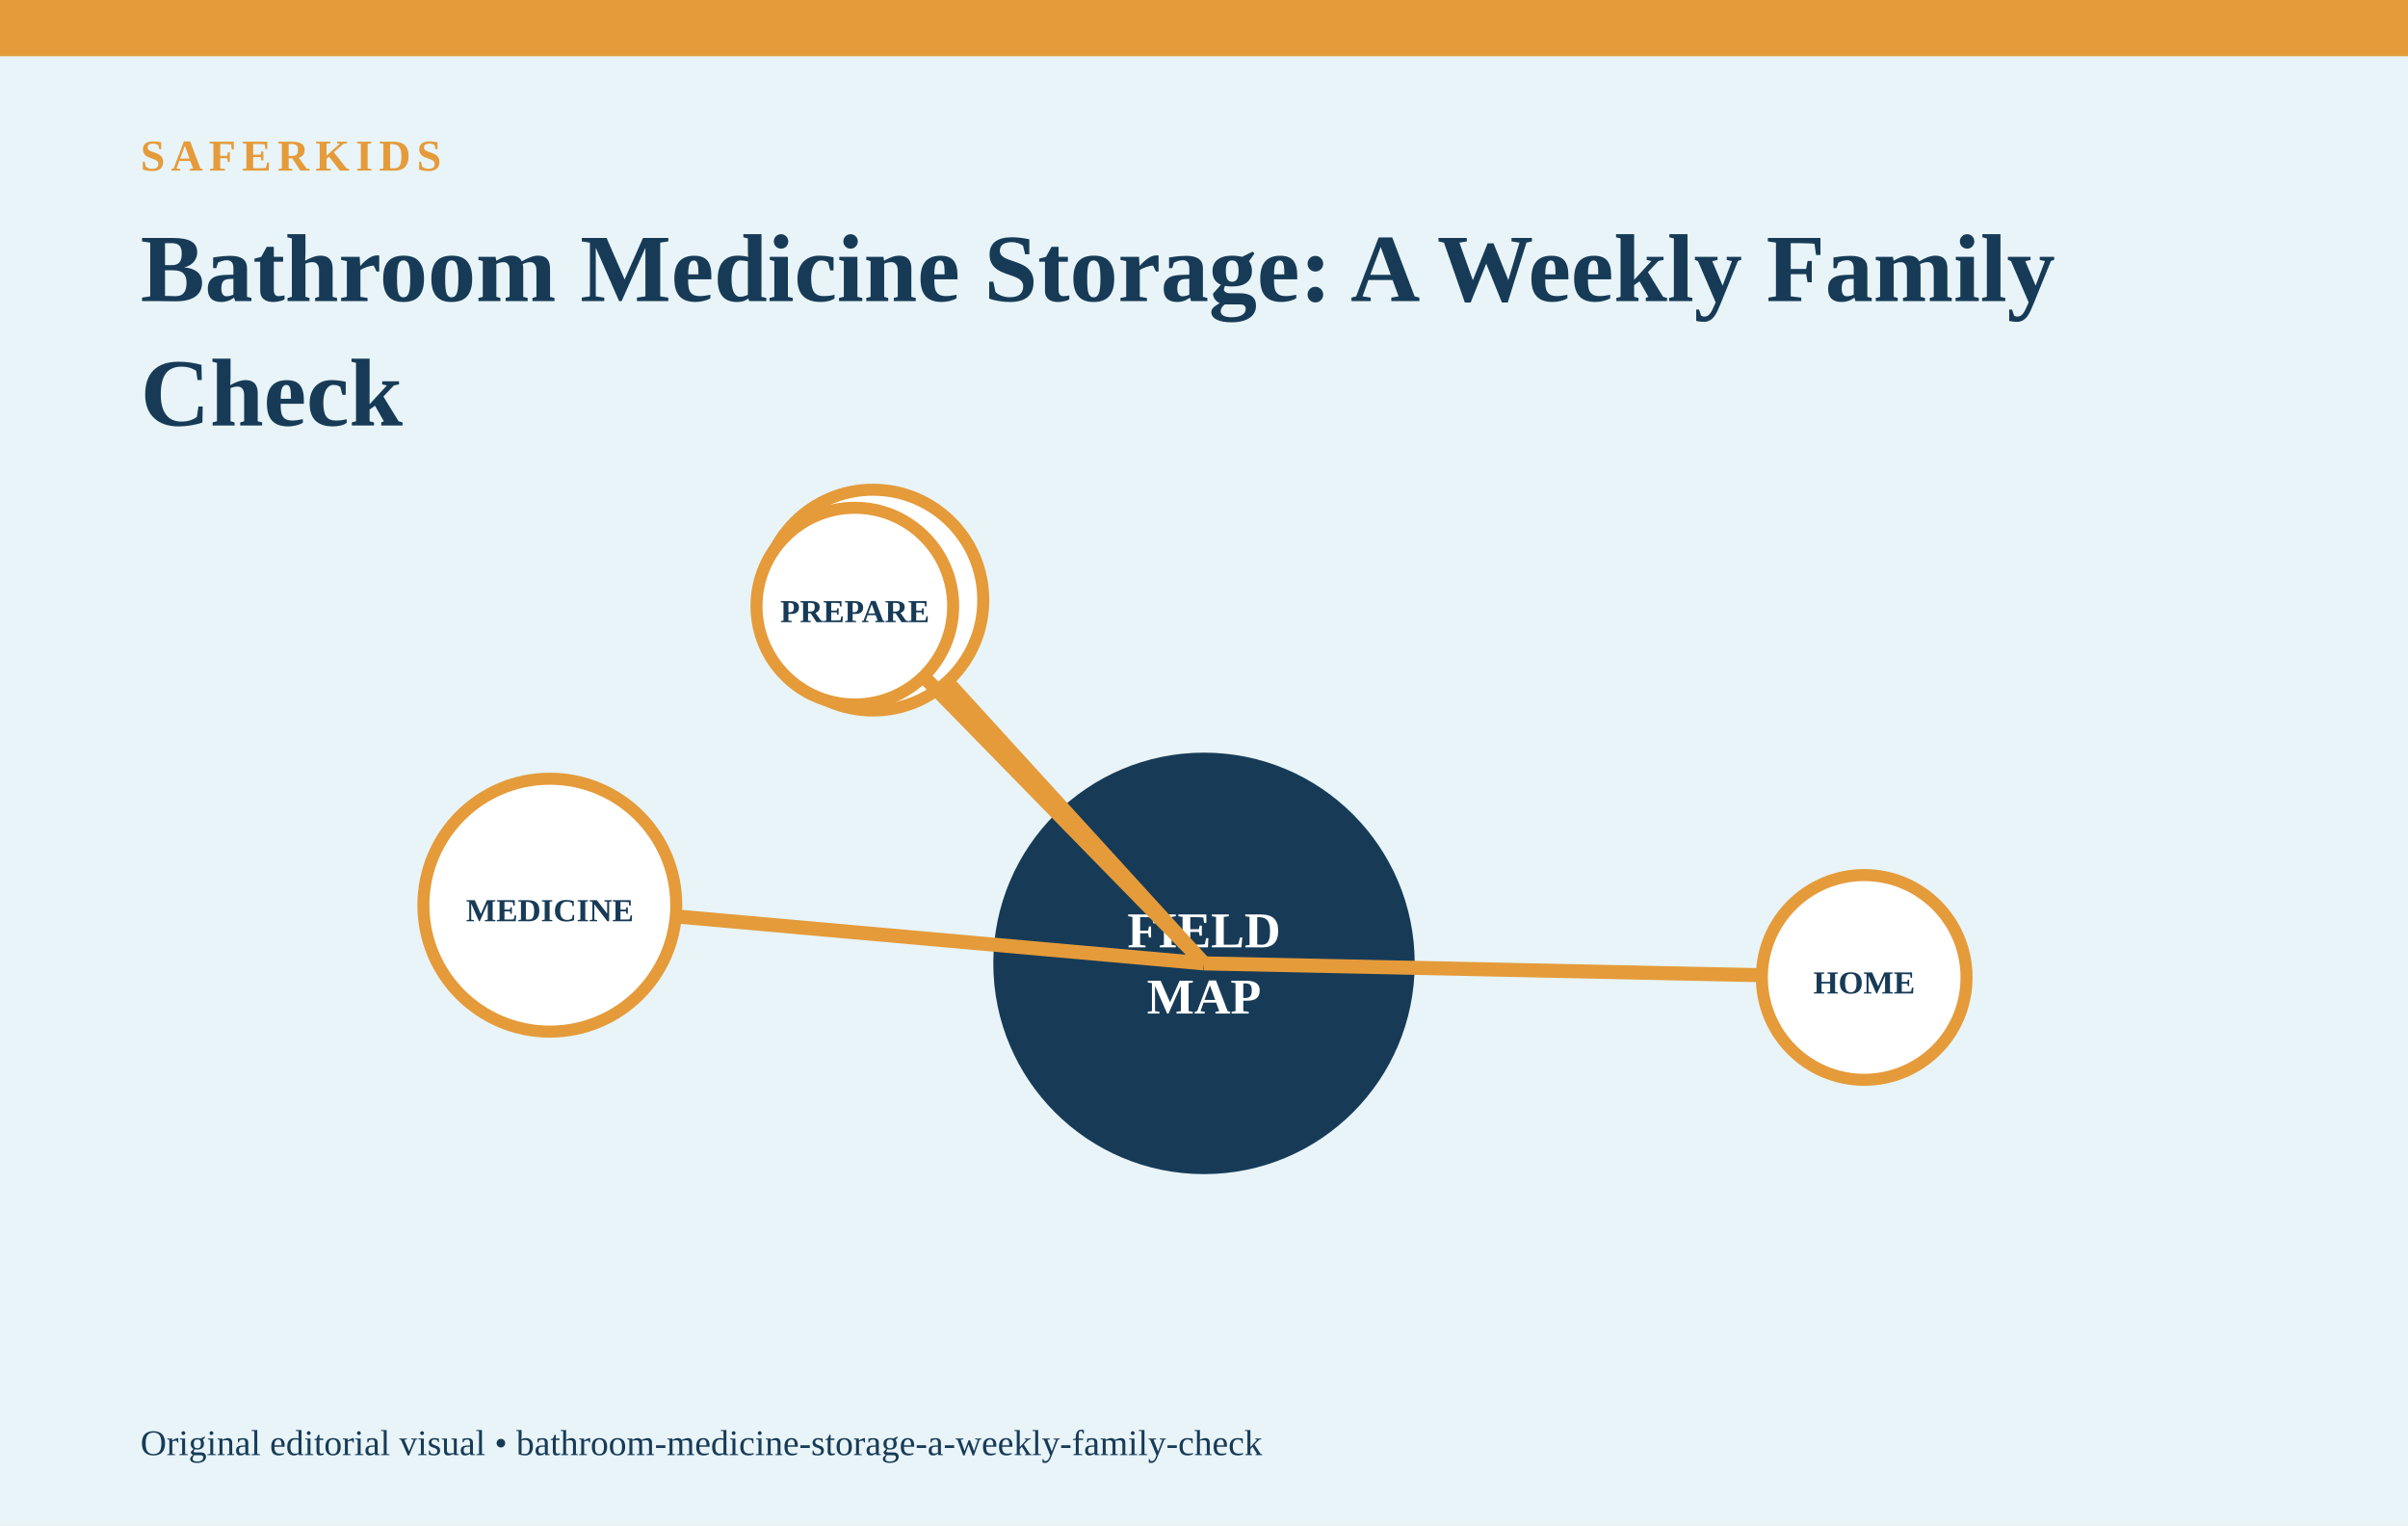
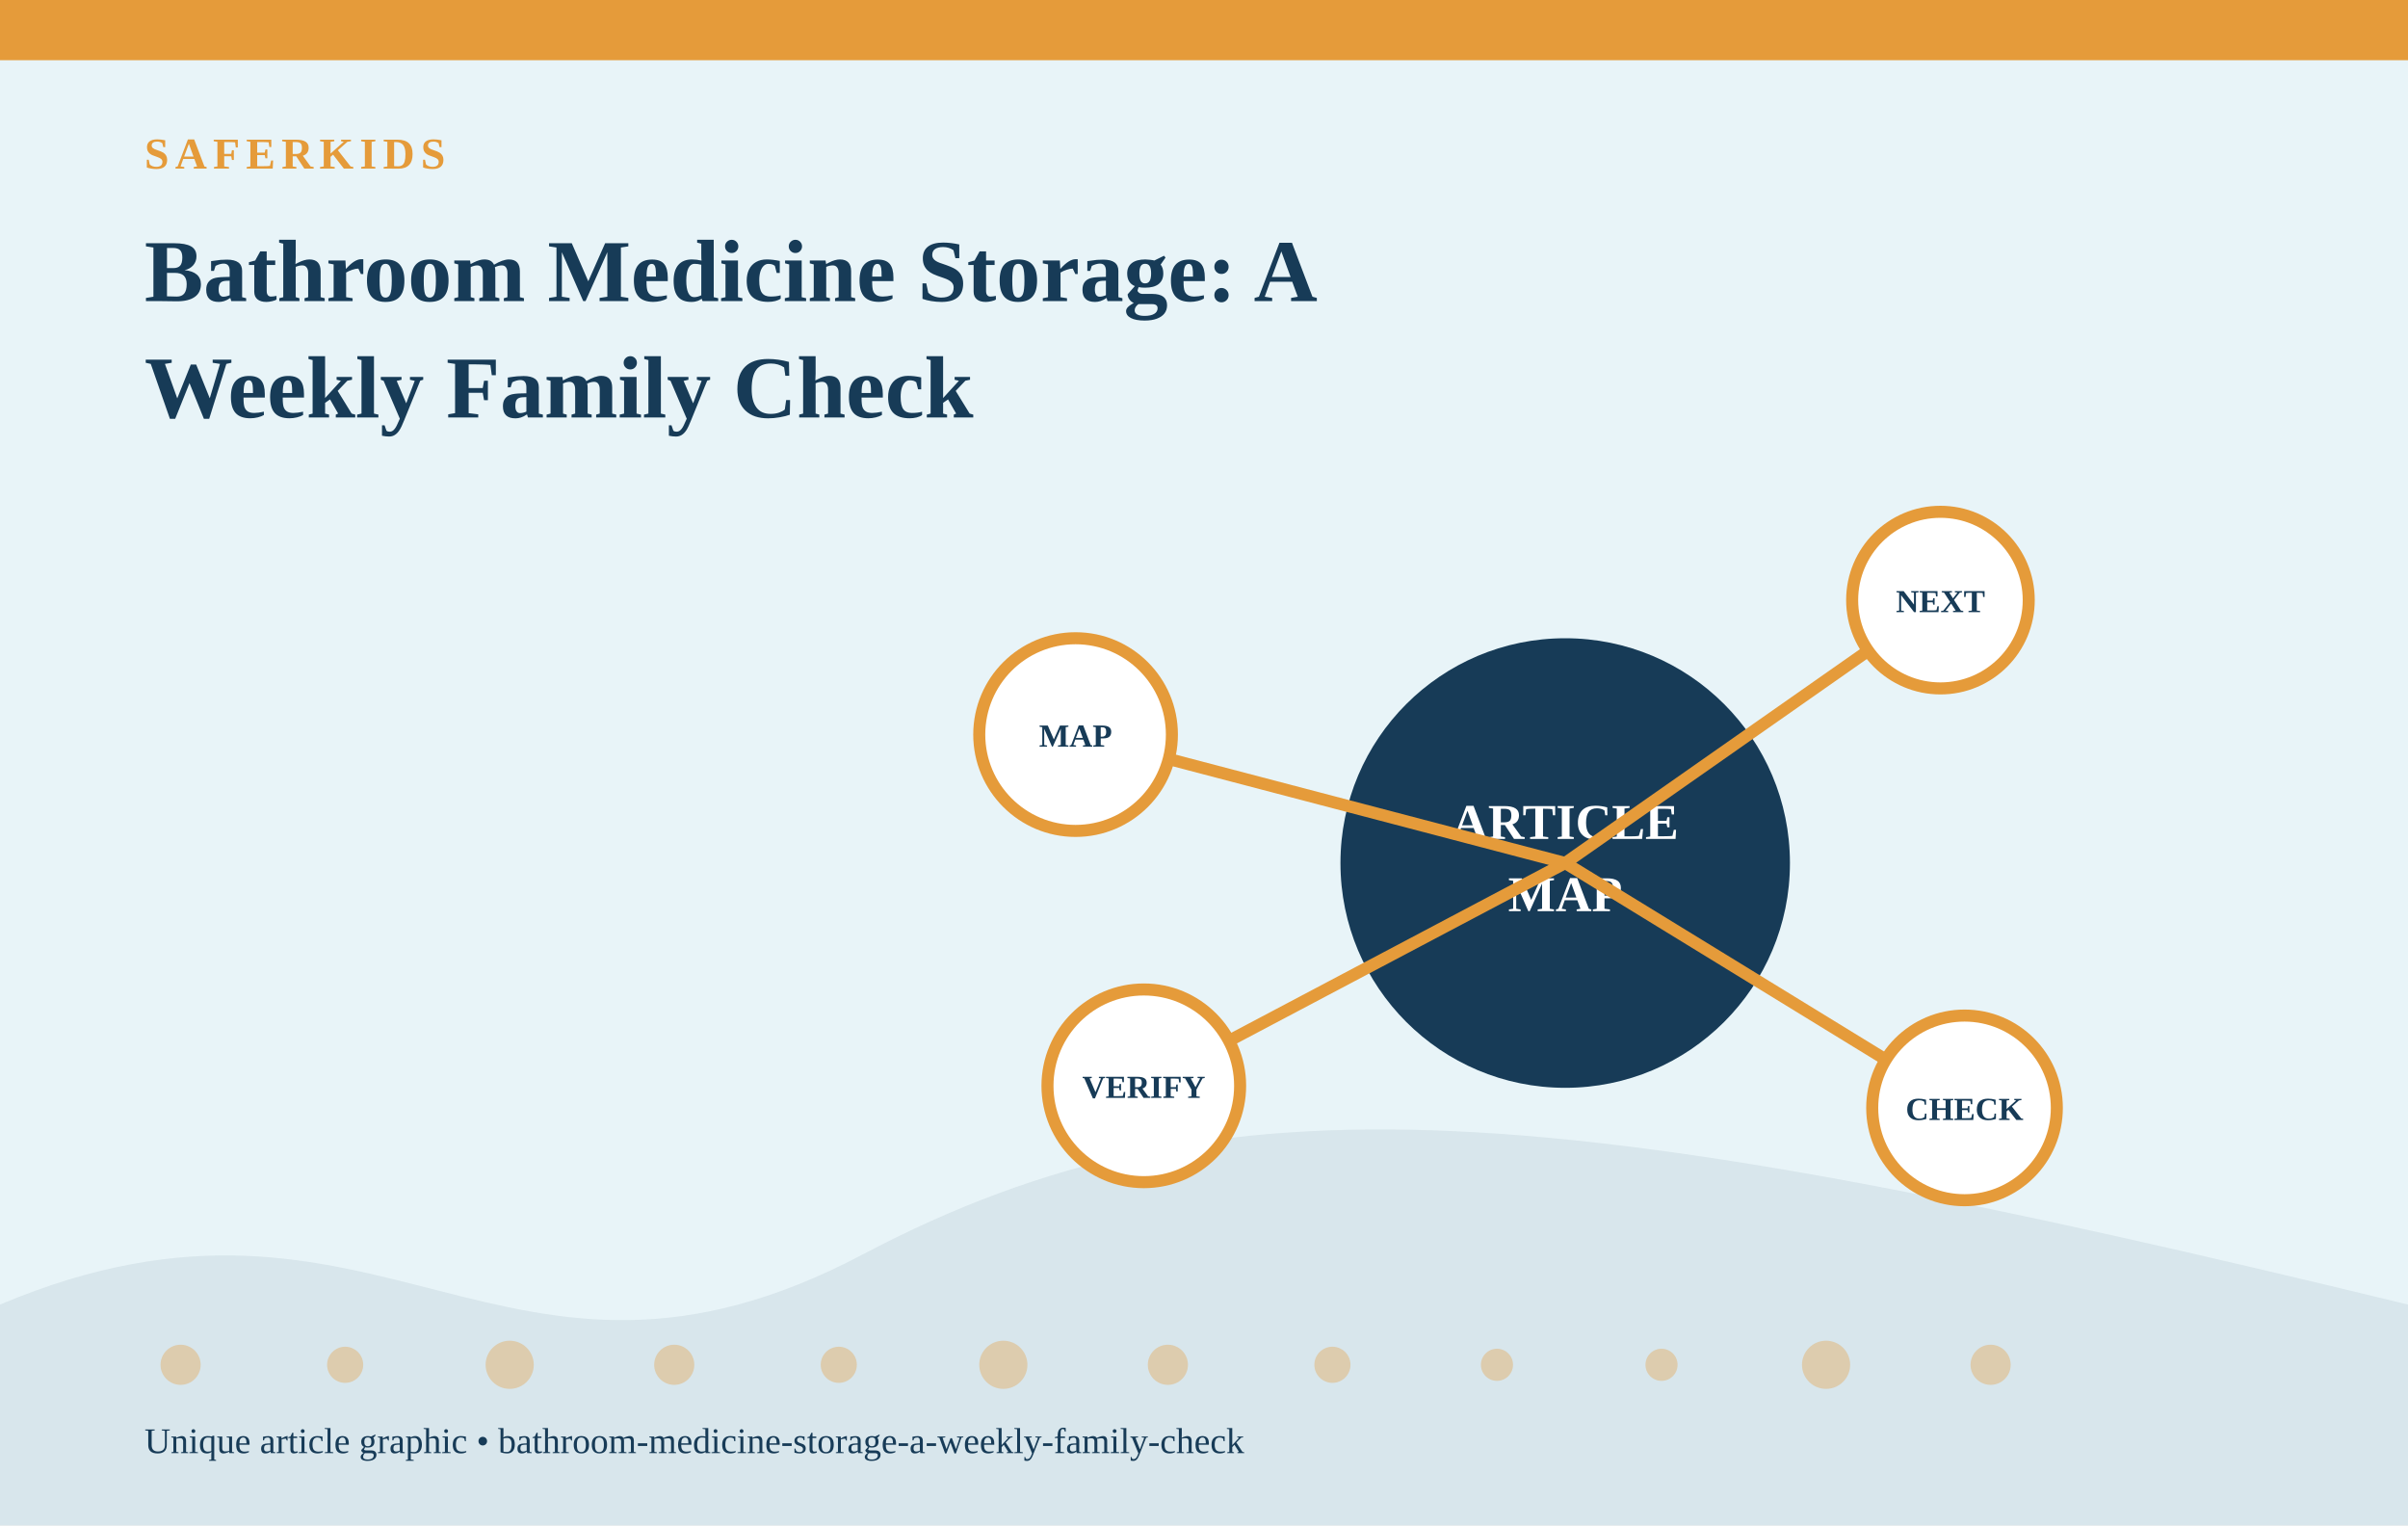
- <svg xmlns="http://www.w3.org/2000/svg" width="1200" height="760" viewBox="0 0 1200 760" role="img" aria-labelledby="t d">
-   <rect width="1200" height="760" fill="#E8F4F8" />
-   <rect width="1200" height="28" fill="#E59B3A" />
-   <text x="70" y="85" fill="#E59B3A" font-size="22" font-weight="700" letter-spacing="3">SAFERKIDS</text>
-   <text x="70" y="150" fill="#173B57" font-size="48" font-weight="700">Bathroom Medicine Storage: A Weekly Family</text>
-   <text x="70" y="212" fill="#173B57" font-size="48" font-weight="700">Check</text>
-   <circle cx="600" cy="480" r="105" fill="#173B57" />
-   <text x="600" y="472" text-anchor="middle" fill="white" font-size="25" font-weight="700">FIELD</text>
-   <text x="600" y="505" text-anchor="middle" fill="white" font-size="25" font-weight="700">MAP</text>
-   <g>
-     <line x1="600" y1="480" x2="929" y2="487" stroke="#E59B3A" stroke-width="7" />
-     <circle cx="929" cy="487" r="51" fill="white" stroke="#E59B3A" stroke-width="6" />
-     <text x="929" y="495" text-anchor="middle" fill="#173B57" font-size="16" font-weight="700">HOME</text>
-   </g>
-   <g>
-     <line x1="600" y1="480" x2="274" y2="451" stroke="#E59B3A" stroke-width="7" />
-     <circle cx="274" cy="451" r="63" fill="white" stroke="#E59B3A" stroke-width="6" />
-     <text x="274" y="459" text-anchor="middle" fill="#173B57" font-size="16" font-weight="700">MEDICINE</text>
-   </g>
-   <g>
-     <line x1="600" y1="480" x2="435" y2="299" stroke="#E59B3A" stroke-width="7" />
-     <circle cx="435" cy="299" r="55" fill="white" stroke="#E59B3A" stroke-width="6" />
-     <text x="435" y="307" text-anchor="middle" fill="#173B57" font-size="16" font-weight="700">STORAGE</text>
-   </g>
-   <g>
-     <line x1="600" y1="480" x2="426" y2="302" stroke="#E59B3A" stroke-width="7" />
-     <circle cx="426" cy="302" r="49" fill="white" stroke="#E59B3A" stroke-width="6" />
-     <text x="426" y="310" text-anchor="middle" fill="#173B57" font-size="16" font-weight="700">PREPARE</text>
-   </g>
-   <text x="70" y="725" fill="#173B57" font-size="18">Original editorial visual • bathroom-medicine-storage-a-weekly-family-check</text>
+ <svg xmlns="http://www.w3.org/2000/svg" width="1200" height="760" viewBox="0 0 1200 760" role="img" aria-labelledby="title desc">
+   <rect width="1200" height="760" fill="#e8f4f8" />
+   <rect width="1200" height="30" fill="#e59b3a" />
+   <path d="M0 650 C190 570 250 720 430 625 S780 548 1200 650 L1200 760 L0 760 Z" fill="#173b57" opacity="0.08" />
+   <text x="72" y="84" fill="#e59b3a" font-size="22" font-weight="800" letter-spacing="3">SAFERKIDS</text>
+   <text x="72" y="150" fill="#173b57" font-size="44" font-weight="800">Bathroom Medicine Storage: A</text>
+   <text x="72" y="208" fill="#173b57" font-size="44" font-weight="800">Weekly Family Check</text>
+   <circle cx="780" cy="430" r="112" fill="#173b57" />
+   <text x="780" y="418" text-anchor="middle" fill="white" font-size="25" font-weight="800">ARTICLE</text>
+   <text x="780" y="454" text-anchor="middle" fill="white" font-size="25" font-weight="800">MAP</text>
+   <line x1="780" y1="430" x2="979" y2="552" stroke="#e59b3a" stroke-width="6" />
+   <circle cx="979" cy="552" r="46" fill="white" stroke="#e59b3a" stroke-width="6" />
+   <text x="979" y="558" text-anchor="middle" fill="#173b57" font-size="16" font-weight="800">CHECK</text>
+   <line x1="780" y1="430" x2="570" y2="541" stroke="#e59b3a" stroke-width="6" />
+   <circle cx="570" cy="541" r="48" fill="white" stroke="#e59b3a" stroke-width="6" />
+   <text x="570" y="547" text-anchor="middle" fill="#173b57" font-size="16" font-weight="800">VERIFY</text>
+   <line x1="780" y1="430" x2="536" y2="366" stroke="#e59b3a" stroke-width="6" />
+   <circle cx="536" cy="366" r="48" fill="white" stroke="#e59b3a" stroke-width="6" />
+   <text x="536" y="372" text-anchor="middle" fill="#173b57" font-size="16" font-weight="800">MAP</text>
+   <line x1="780" y1="430" x2="967" y2="299" stroke="#e59b3a" stroke-width="6" />
+   <circle cx="967" cy="299" r="44" fill="white" stroke="#e59b3a" stroke-width="6" />
+   <text x="967" y="305" text-anchor="middle" fill="#173b57" font-size="16" font-weight="800">NEXT</text>
+   <circle cx="90" cy="680" r="10" fill="#e59b3a" opacity="0.35" />
+   <circle cx="172" cy="680" r="9" fill="#e59b3a" opacity="0.35" />
+   <circle cx="254" cy="680" r="12" fill="#e59b3a" opacity="0.35" />
+   <circle cx="336" cy="680" r="10" fill="#e59b3a" opacity="0.35" />
+   <circle cx="418" cy="680" r="9" fill="#e59b3a" opacity="0.35" />
+   <circle cx="500" cy="680" r="12" fill="#e59b3a" opacity="0.35" />
+   <circle cx="582" cy="680" r="10" fill="#e59b3a" opacity="0.35" />
+   <circle cx="664" cy="680" r="9" fill="#e59b3a" opacity="0.35" />
+   <circle cx="746" cy="680" r="8" fill="#e59b3a" opacity="0.35" />
+   <circle cx="828" cy="680" r="8" fill="#e59b3a" opacity="0.35" />
+   <circle cx="910" cy="680" r="12" fill="#e59b3a" opacity="0.35" />
+   <circle cx="992" cy="680" r="10" fill="#e59b3a" opacity="0.35" />
+   <text x="72" y="724" fill="#173b57" font-size="18">Unique article graphic • bathroom-medicine-storage-a-weekly-family-check</text>
</svg>
